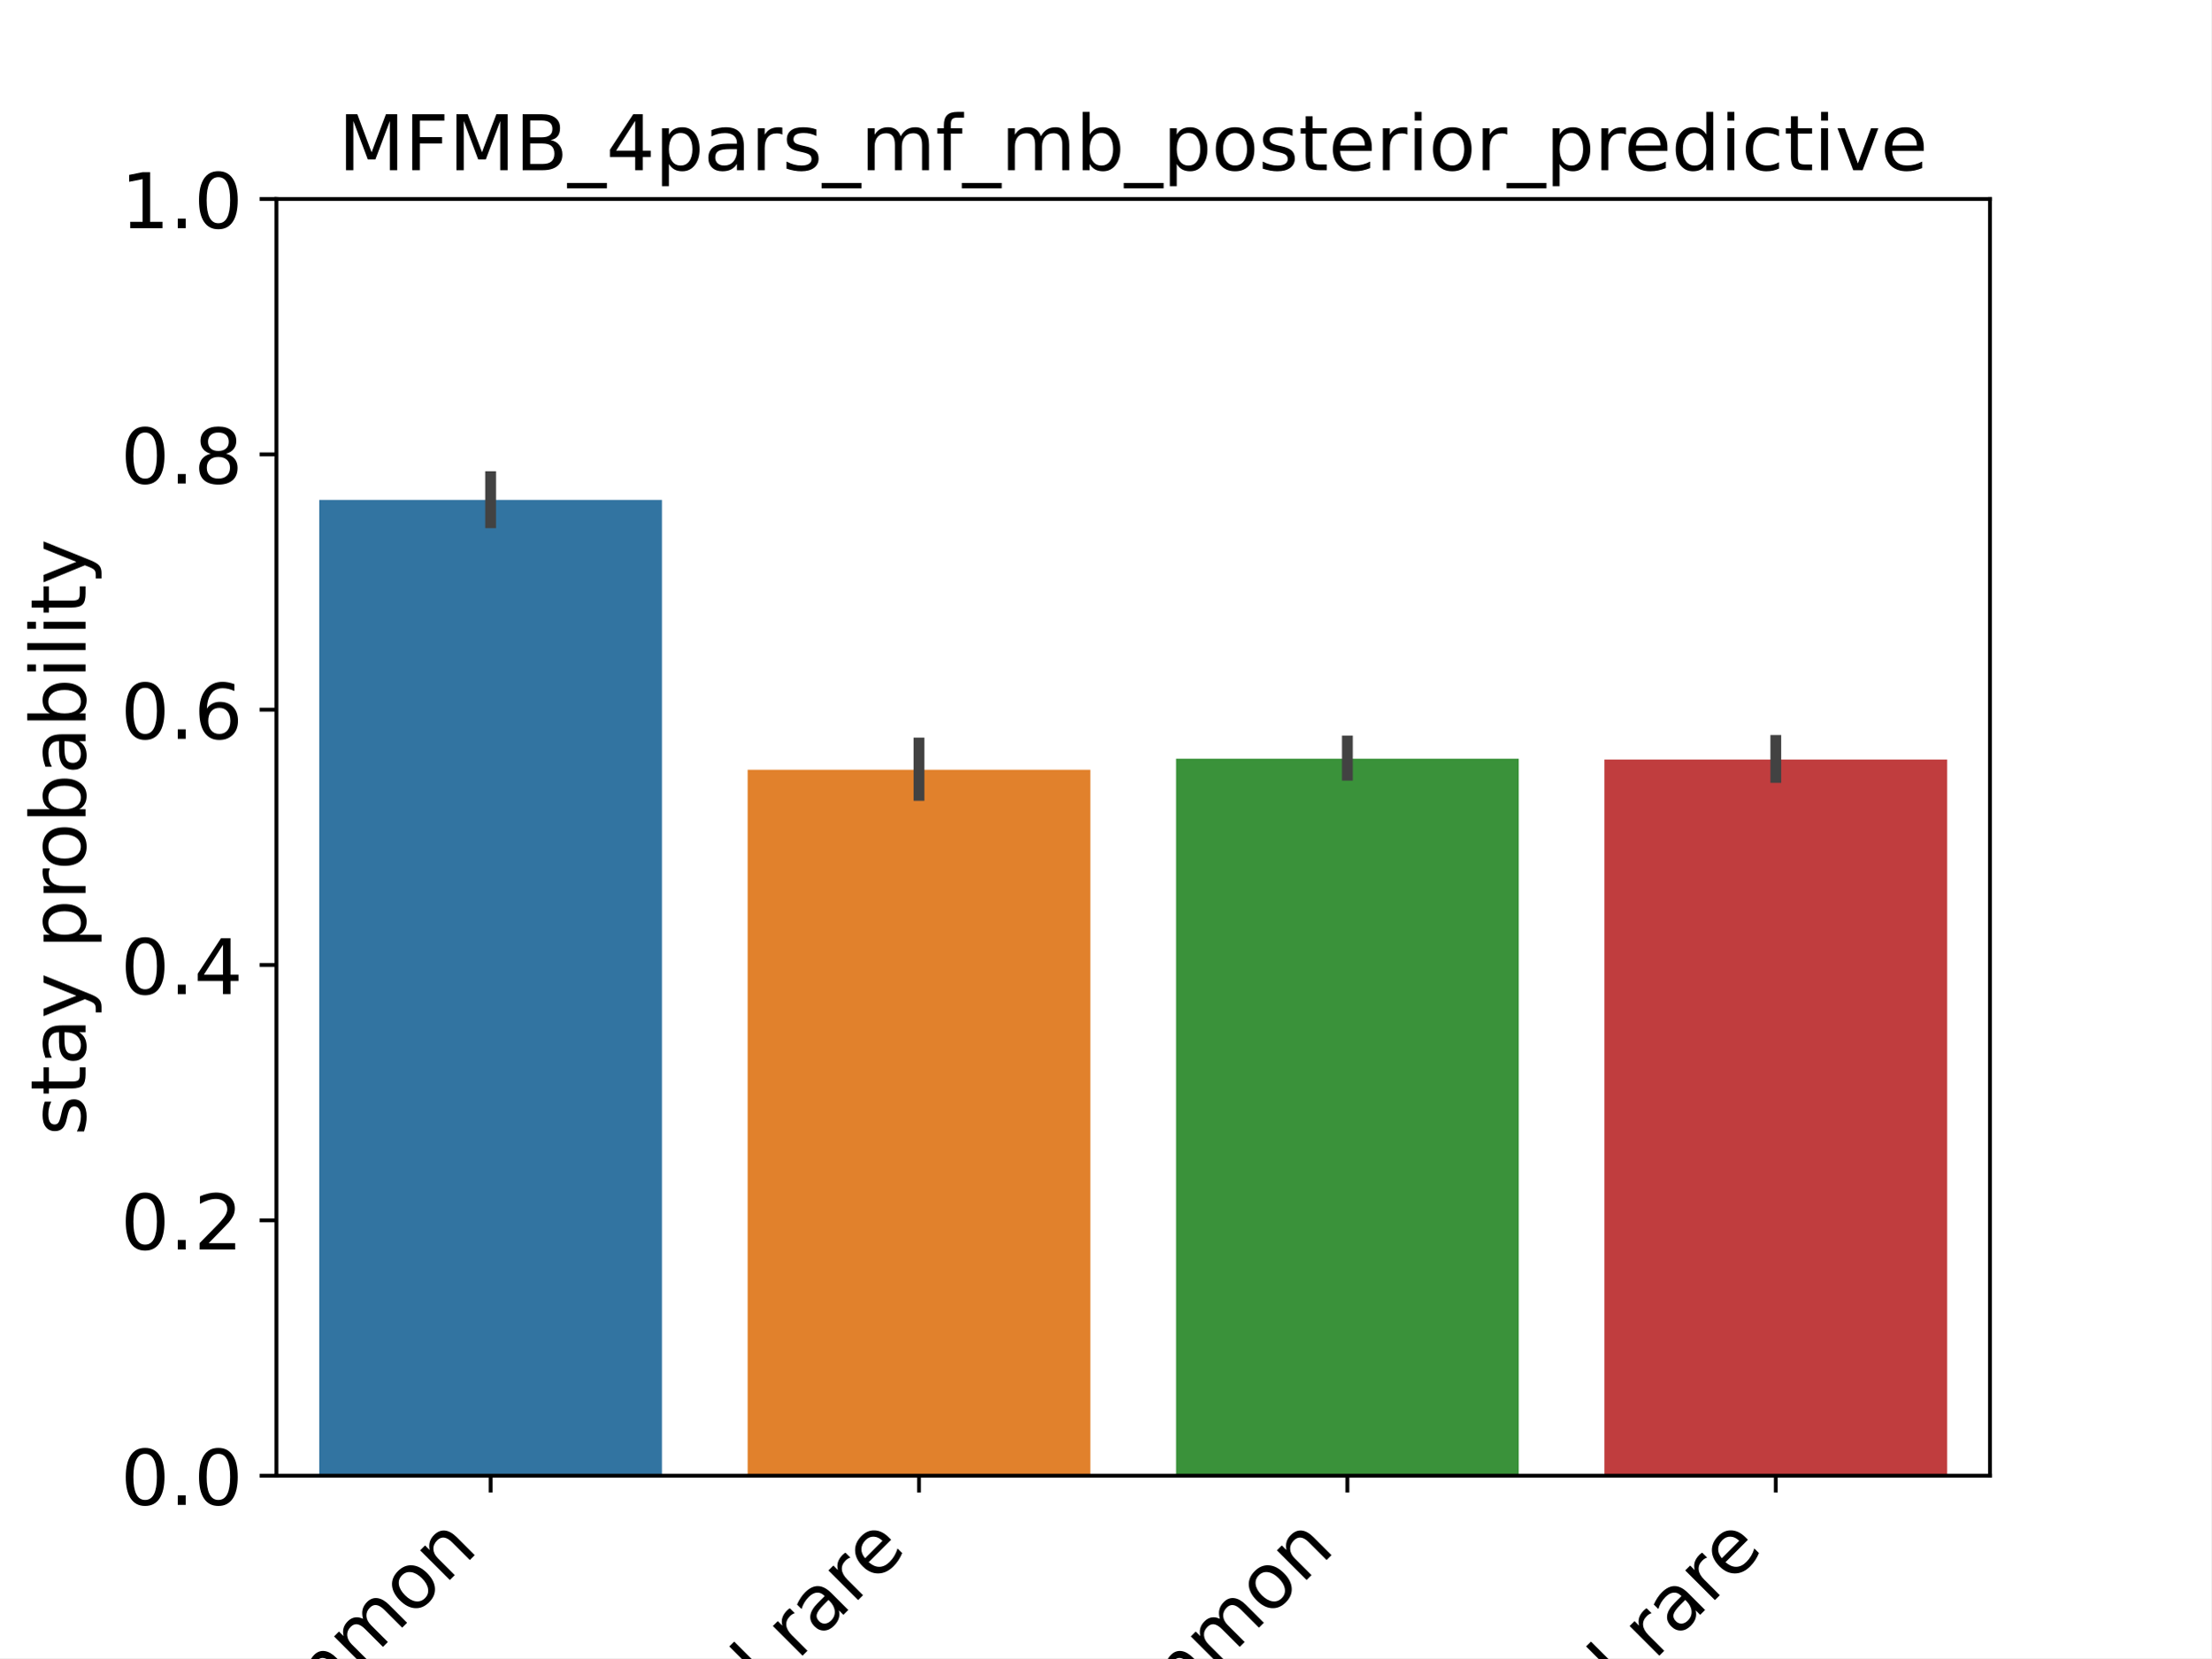
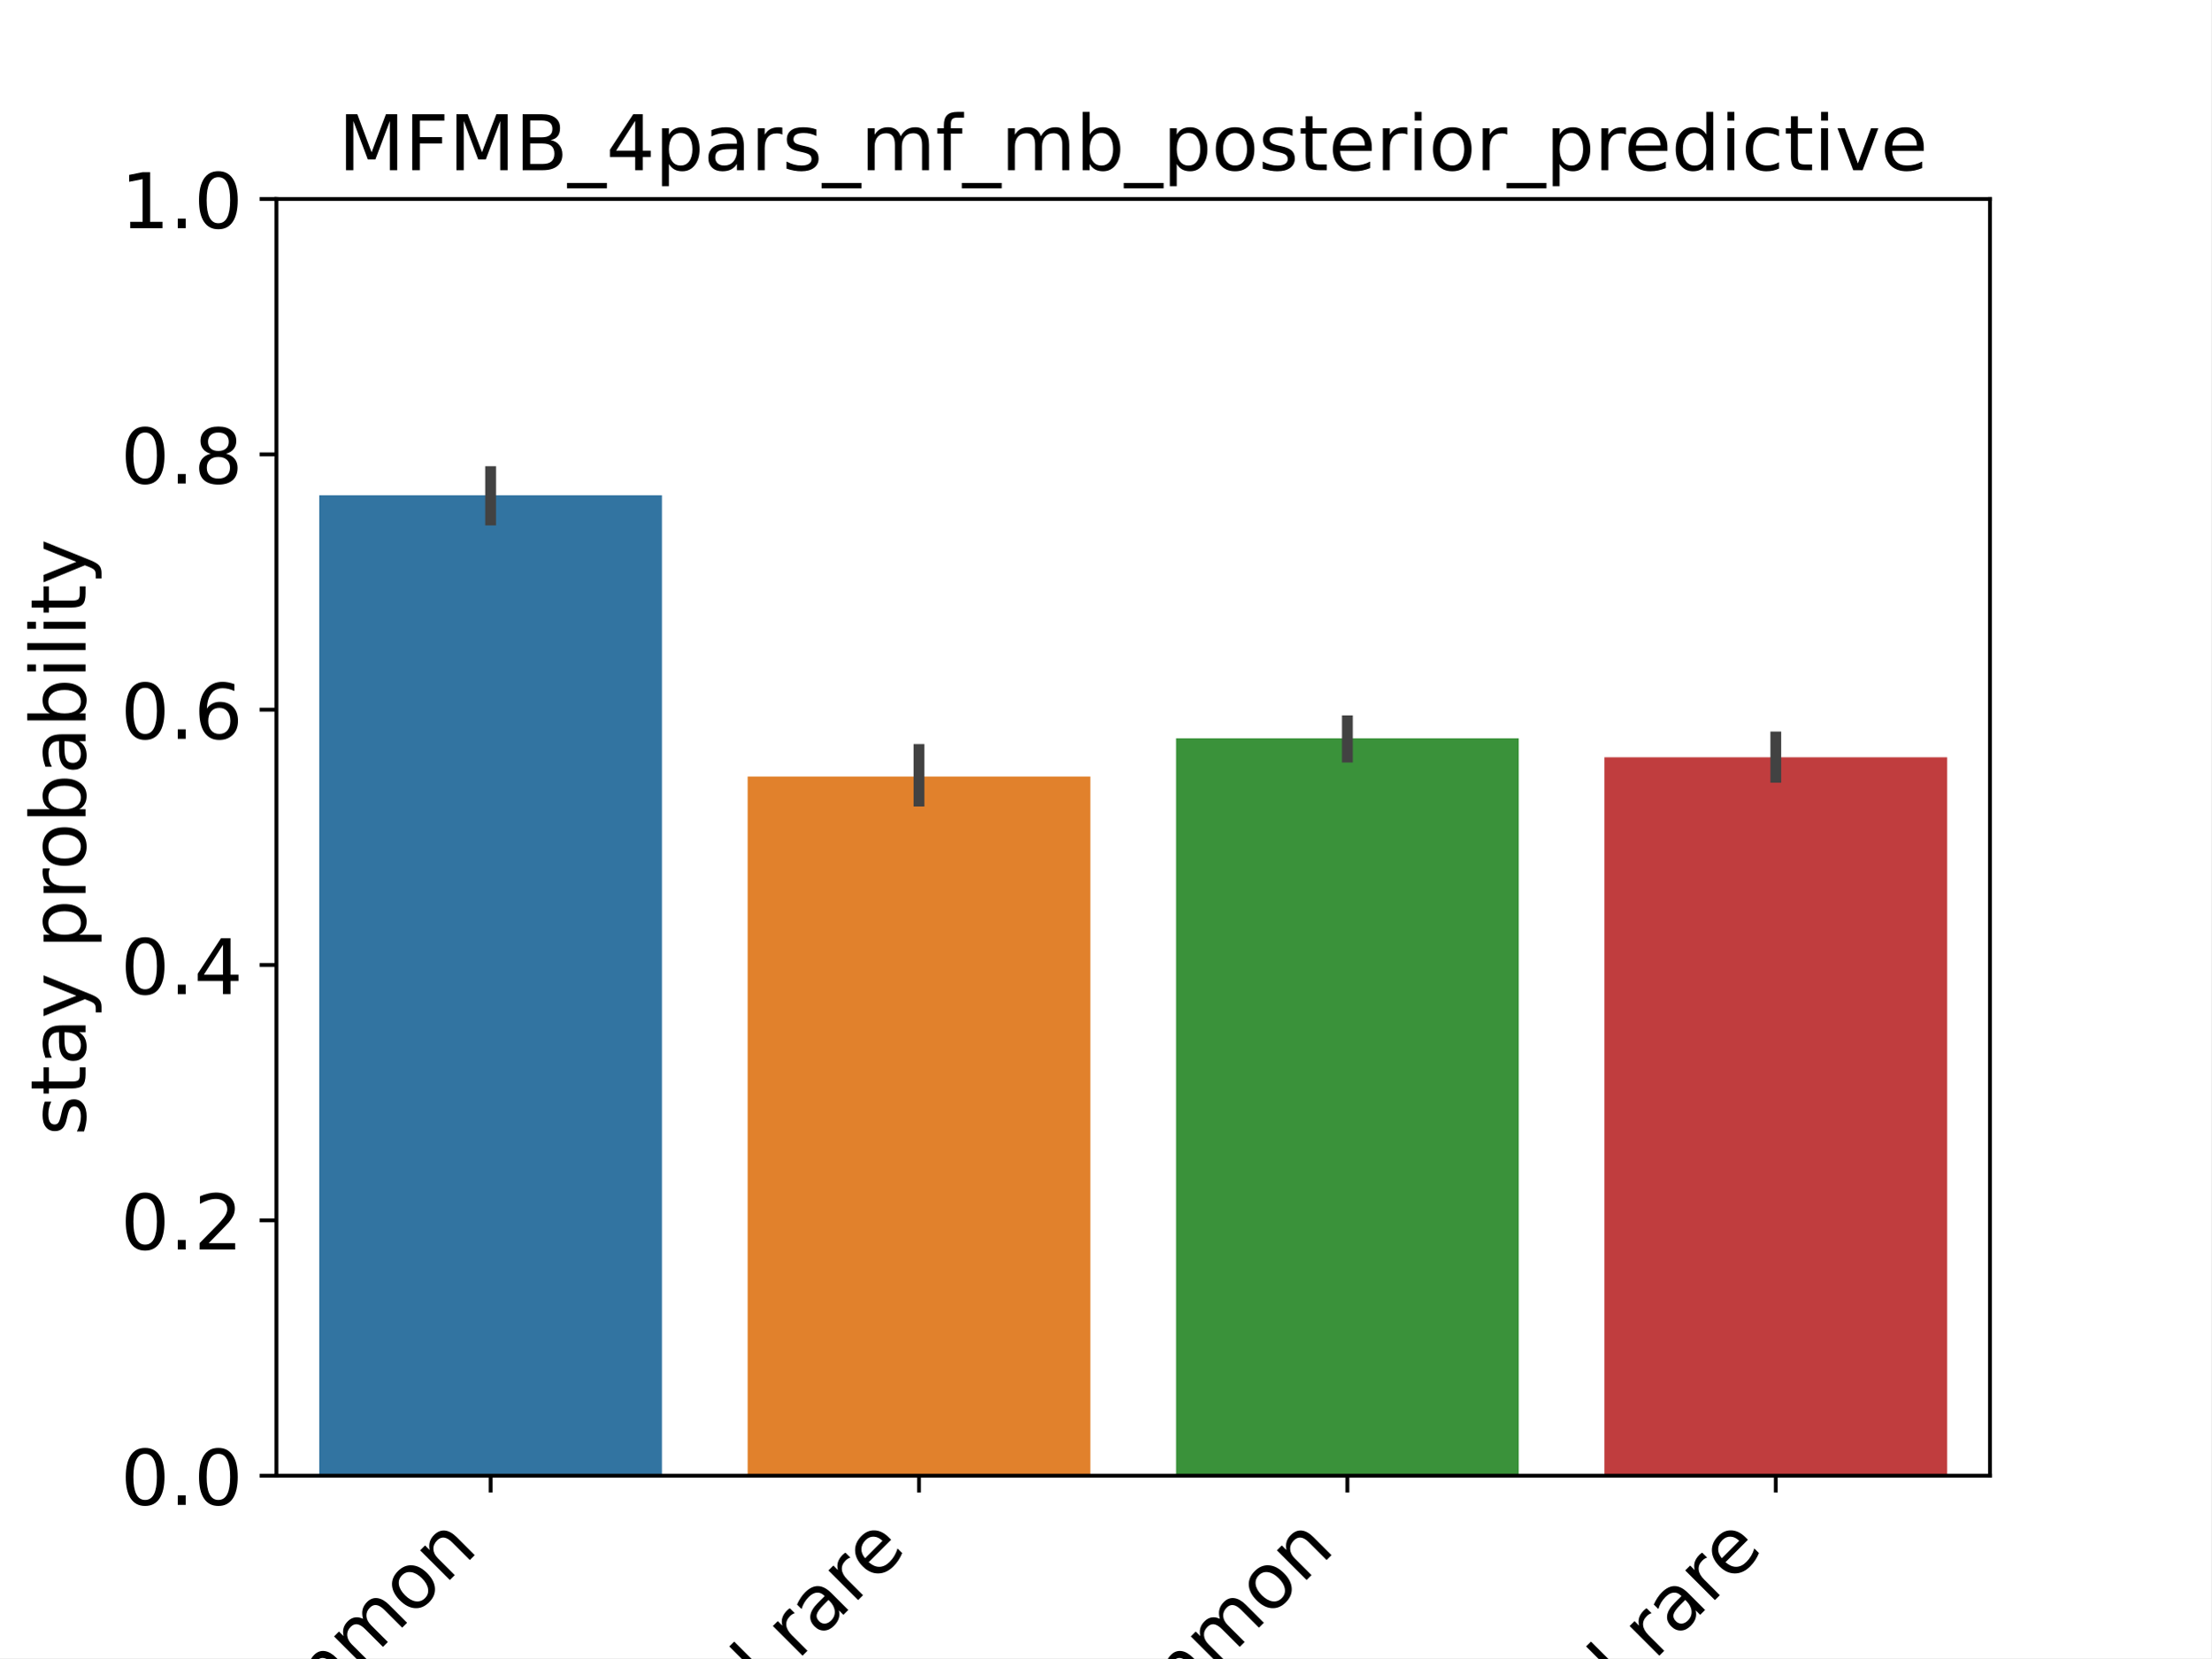
<svg xmlns="http://www.w3.org/2000/svg" xmlns:xlink="http://www.w3.org/1999/xlink" width="460.8pt" height="345.6pt" viewBox="0 0 460.8 345.6" version="1.1">
  <defs>
    <style type="text/css">*{stroke-linejoin: round; stroke-linecap: butt}</style>
  </defs>
  <g id="figure_1">
    <g id="patch_1">
      <path d="M 0 345.6  L 460.8 345.6  L 460.8 0  L 0 0  z " style="fill: #ffffff" />
    </g>
    <g id="axes_1">
      <g id="patch_2">
        <path d="M 57.6 307.584  L 414.72 307.584  L 414.72 41.472  L 57.6 41.472  z " style="fill: #ffffff" />
      </g>
      <g id="patch_3">
-         <path d="M 66.528 307.584  L 137.952 307.584  L 137.952 104.208  L 66.528 104.208  z " clip-path="url(#peef70a4006)" style="fill: #3274a1" />
+         <path d="M 66.528 307.584  L 137.952 307.584  L 137.952 103.235  L 66.528 103.235  z " clip-path="url(#p8c4c7dda89)" style="fill: #3274a1" />
      </g>
      <g id="patch_4">
-         <path d="M 155.808 307.584  L 227.232 307.584  L 227.232 160.446  L 155.808 160.446  z " clip-path="url(#peef70a4006)" style="fill: #e1812c" />
+         <path d="M 155.808 307.584  L 227.232 307.584  L 227.232 161.862  L 155.808 161.862  z " clip-path="url(#p8c4c7dda89)" style="fill: #e1812c" />
      </g>
      <g id="patch_5">
-         <path d="M 245.088 307.584  L 316.512 307.584  L 316.512 158.144  L 245.088 158.144  z " clip-path="url(#peef70a4006)" style="fill: #3a923a" />
+         <path d="M 245.088 307.584  L 316.512 307.584  L 316.512 153.885  L 245.088 153.885  z " clip-path="url(#p8c4c7dda89)" style="fill: #3a923a" />
      </g>
      <g id="patch_6">
-         <path d="M 334.368 307.584  L 405.792 307.584  L 405.792 158.323  L 334.368 158.323  z " clip-path="url(#peef70a4006)" style="fill: #c03d3e" />
+         <path d="M 334.368 307.584  L 405.792 307.584  L 405.792 157.839  L 334.368 157.839  z " clip-path="url(#p8c4c7dda89)" style="fill: #c03d3e" />
      </g>
      <g id="matplotlib.axis_1">
        <g id="xtick_1">
          <g id="line2d_1">
            <defs>
-               <path id="m1cd226faed" d="M 0 0  L 0 3.5  " style="stroke: #000000; stroke-width: 0.8" />
+               <path id="ma3ae06d109" d="M 0 0  L 0 3.5  " style="stroke: #000000; stroke-width: 0.8" />
            </defs>
            <g>
-               <use xlink:href="#m1cd226faed" x="102.24" y="307.584" style="stroke: #000000; stroke-width: 0.8" />
+               <use xlink:href="#ma3ae06d109" x="102.24" y="307.584" style="stroke: #000000; stroke-width: 0.8" />
            </g>
          </g>
          <g id="text_1">
            <g transform="translate(-6.307962 429.3757) rotate(-45) scale(0.16 -0.16)">
              <defs>
                <path id="DejaVuSans-72" d="M 2631 2963  Q 2534 3019 2420 3045  Q 2306 3072 2169 3072  Q 1681 3072 1420 2755  Q 1159 2438 1159 1844  L 1159 0  L 581 0  L 581 3500  L 1159 3500  L 1159 2956  Q 1341 3275 1631 3429  Q 1922 3584 2338 3584  Q 2397 3584 2469 3576  Q 2541 3569 2628 3553  L 2631 2963  z " transform="scale(0.015625)" />
                <path id="DejaVuSans-65" d="M 3597 1894  L 3597 1613  L 953 1613  Q 991 1019 1311 708  Q 1631 397 2203 397  Q 2534 397 2845 478  Q 3156 559 3463 722  L 3463 178  Q 3153 47 2828 -22  Q 2503 -91 2169 -91  Q 1331 -91 842 396  Q 353 884 353 1716  Q 353 2575 817 3079  Q 1281 3584 2069 3584  Q 2775 3584 3186 3129  Q 3597 2675 3597 1894  z M 3022 2063  Q 3016 2534 2758 2815  Q 2500 3097 2075 3097  Q 1594 3097 1305 2825  Q 1016 2553 972 2059  L 3022 2063  z " transform="scale(0.015625)" />
                <path id="DejaVuSans-77" d="M 269 3500  L 844 3500  L 1563 769  L 2278 3500  L 2956 3500  L 3675 769  L 4391 3500  L 4966 3500  L 4050 0  L 3372 0  L 2619 2869  L 1863 0  L 1184 0  L 269 3500  z " transform="scale(0.015625)" />
                <path id="DejaVuSans-61" d="M 2194 1759  Q 1497 1759 1228 1600  Q 959 1441 959 1056  Q 959 750 1161 570  Q 1363 391 1709 391  Q 2188 391 2477 730  Q 2766 1069 2766 1631  L 2766 1759  L 2194 1759  z M 3341 1997  L 3341 0  L 2766 0  L 2766 531  Q 2569 213 2275 61  Q 1981 -91 1556 -91  Q 1019 -91 701 211  Q 384 513 384 1019  Q 384 1609 779 1909  Q 1175 2209 1959 2209  L 2766 2209  L 2766 2266  Q 2766 2663 2505 2880  Q 2244 3097 1772 3097  Q 1472 3097 1187 3025  Q 903 2953 641 2809  L 641 3341  Q 956 3463 1253 3523  Q 1550 3584 1831 3584  Q 2591 3584 2966 3190  Q 3341 2797 3341 1997  z " transform="scale(0.015625)" />
                <path id="DejaVuSans-64" d="M 2906 2969  L 2906 4863  L 3481 4863  L 3481 0  L 2906 0  L 2906 525  Q 2725 213 2448 61  Q 2172 -91 1784 -91  Q 1150 -91 751 415  Q 353 922 353 1747  Q 353 2572 751 3078  Q 1150 3584 1784 3584  Q 2172 3584 2448 3432  Q 2725 3281 2906 2969  z M 947 1747  Q 947 1113 1208 752  Q 1469 391 1925 391  Q 2381 391 2643 752  Q 2906 1113 2906 1747  Q 2906 2381 2643 2742  Q 2381 3103 1925 3103  Q 1469 3103 1208 2742  Q 947 2381 947 1747  z " transform="scale(0.015625)" />
                <path id="DejaVuSans-20" transform="scale(0.015625)" />
                <path id="DejaVuSans-63" d="M 3122 3366  L 3122 2828  Q 2878 2963 2633 3030  Q 2388 3097 2138 3097  Q 1578 3097 1268 2742  Q 959 2388 959 1747  Q 959 1106 1268 751  Q 1578 397 2138 397  Q 2388 397 2633 464  Q 2878 531 3122 666  L 3122 134  Q 2881 22 2623 -34  Q 2366 -91 2075 -91  Q 1284 -91 818 406  Q 353 903 353 1747  Q 353 2603 823 3093  Q 1294 3584 2113 3584  Q 2378 3584 2631 3529  Q 2884 3475 3122 3366  z " transform="scale(0.015625)" />
                <path id="DejaVuSans-6f" d="M 1959 3097  Q 1497 3097 1228 2736  Q 959 2375 959 1747  Q 959 1119 1226 758  Q 1494 397 1959 397  Q 2419 397 2687 759  Q 2956 1122 2956 1747  Q 2956 2369 2687 2733  Q 2419 3097 1959 3097  z M 1959 3584  Q 2709 3584 3137 3096  Q 3566 2609 3566 1747  Q 3566 888 3137 398  Q 2709 -91 1959 -91  Q 1206 -91 779 398  Q 353 888 353 1747  Q 353 2609 779 3096  Q 1206 3584 1959 3584  z " transform="scale(0.015625)" />
                <path id="DejaVuSans-6d" d="M 3328 2828  Q 3544 3216 3844 3400  Q 4144 3584 4550 3584  Q 5097 3584 5394 3201  Q 5691 2819 5691 2113  L 5691 0  L 5113 0  L 5113 2094  Q 5113 2597 4934 2840  Q 4756 3084 4391 3084  Q 3944 3084 3684 2787  Q 3425 2491 3425 1978  L 3425 0  L 2847 0  L 2847 2094  Q 2847 2600 2669 2842  Q 2491 3084 2119 3084  Q 1678 3084 1418 2786  Q 1159 2488 1159 1978  L 1159 0  L 581 0  L 581 3500  L 1159 3500  L 1159 2956  Q 1356 3278 1631 3431  Q 1906 3584 2284 3584  Q 2666 3584 2933 3390  Q 3200 3197 3328 2828  z " transform="scale(0.015625)" />
                <path id="DejaVuSans-6e" d="M 3513 2113  L 3513 0  L 2938 0  L 2938 2094  Q 2938 2591 2744 2837  Q 2550 3084 2163 3084  Q 1697 3084 1428 2787  Q 1159 2491 1159 1978  L 1159 0  L 581 0  L 581 3500  L 1159 3500  L 1159 2956  Q 1366 3272 1645 3428  Q 1925 3584 2291 3584  Q 2894 3584 3203 3211  Q 3513 2838 3513 2113  z " transform="scale(0.015625)" />
              </defs>
              <use xlink:href="#DejaVuSans-72" />
              <use xlink:href="#DejaVuSans-65" transform="translate(38.86328 0)" />
              <use xlink:href="#DejaVuSans-77" transform="translate(100.3867 0)" />
              <use xlink:href="#DejaVuSans-61" transform="translate(182.1738 0)" />
              <use xlink:href="#DejaVuSans-72" transform="translate(243.4531 0)" />
              <use xlink:href="#DejaVuSans-64" transform="translate(282.8164 0)" />
              <use xlink:href="#DejaVuSans-65" transform="translate(346.293 0)" />
              <use xlink:href="#DejaVuSans-64" transform="translate(407.8164 0)" />
              <use xlink:href="#DejaVuSans-20" transform="translate(471.293 0)" />
              <use xlink:href="#DejaVuSans-63" transform="translate(503.0801 0)" />
              <use xlink:href="#DejaVuSans-6f" transform="translate(558.0605 0)" />
              <use xlink:href="#DejaVuSans-6d" transform="translate(619.2422 0)" />
              <use xlink:href="#DejaVuSans-6d" transform="translate(716.6543 0)" />
              <use xlink:href="#DejaVuSans-6f" transform="translate(814.0664 0)" />
              <use xlink:href="#DejaVuSans-6e" transform="translate(875.248 0)" />
            </g>
          </g>
        </g>
        <g id="xtick_2">
          <g id="line2d_2">
            <g>
-               <use xlink:href="#m1cd226faed" x="191.52" y="307.584" style="stroke: #000000; stroke-width: 0.8" />
+               <use xlink:href="#ma3ae06d109" x="191.52" y="307.584" style="stroke: #000000; stroke-width: 0.8" />
            </g>
          </g>
          <g id="text_2">
            <g transform="translate(109.3065 403.0413) rotate(-45) scale(0.16 -0.16)">
              <use xlink:href="#DejaVuSans-72" />
              <use xlink:href="#DejaVuSans-65" transform="translate(38.86328 0)" />
              <use xlink:href="#DejaVuSans-77" transform="translate(100.3867 0)" />
              <use xlink:href="#DejaVuSans-61" transform="translate(182.1738 0)" />
              <use xlink:href="#DejaVuSans-72" transform="translate(243.4531 0)" />
              <use xlink:href="#DejaVuSans-64" transform="translate(282.8164 0)" />
              <use xlink:href="#DejaVuSans-65" transform="translate(346.293 0)" />
              <use xlink:href="#DejaVuSans-64" transform="translate(407.8164 0)" />
              <use xlink:href="#DejaVuSans-20" transform="translate(471.293 0)" />
              <use xlink:href="#DejaVuSans-72" transform="translate(503.0801 0)" />
              <use xlink:href="#DejaVuSans-61" transform="translate(544.1934 0)" />
              <use xlink:href="#DejaVuSans-72" transform="translate(605.4727 0)" />
              <use xlink:href="#DejaVuSans-65" transform="translate(644.3359 0)" />
            </g>
          </g>
        </g>
        <g id="xtick_3">
          <g id="line2d_3">
            <g>
-               <use xlink:href="#m1cd226faed" x="280.8" y="307.584" style="stroke: #000000; stroke-width: 0.8" />
+               <use xlink:href="#ma3ae06d109" x="280.8" y="307.584" style="stroke: #000000; stroke-width: 0.8" />
            </g>
          </g>
          <g id="text_3">
            <g transform="translate(157.9119 443.7158) rotate(-45) scale(0.16 -0.16)">
              <defs>
                <path id="DejaVuSans-75" d="M 544 1381  L 544 3500  L 1119 3500  L 1119 1403  Q 1119 906 1312 657  Q 1506 409 1894 409  Q 2359 409 2629 706  Q 2900 1003 2900 1516  L 2900 3500  L 3475 3500  L 3475 0  L 2900 0  L 2900 538  Q 2691 219 2414 64  Q 2138 -91 1772 -91  Q 1169 -91 856 284  Q 544 659 544 1381  z M 1991 3584  L 1991 3584  z " transform="scale(0.015625)" />
              </defs>
              <use xlink:href="#DejaVuSans-75" />
              <use xlink:href="#DejaVuSans-6e" transform="translate(63.37891 0)" />
              <use xlink:href="#DejaVuSans-72" transform="translate(126.7578 0)" />
              <use xlink:href="#DejaVuSans-65" transform="translate(165.6211 0)" />
              <use xlink:href="#DejaVuSans-77" transform="translate(227.1445 0)" />
              <use xlink:href="#DejaVuSans-61" transform="translate(308.9316 0)" />
              <use xlink:href="#DejaVuSans-72" transform="translate(370.2109 0)" />
              <use xlink:href="#DejaVuSans-64" transform="translate(409.5742 0)" />
              <use xlink:href="#DejaVuSans-65" transform="translate(473.0508 0)" />
              <use xlink:href="#DejaVuSans-64" transform="translate(534.5742 0)" />
              <use xlink:href="#DejaVuSans-20" transform="translate(598.0508 0)" />
              <use xlink:href="#DejaVuSans-63" transform="translate(629.8379 0)" />
              <use xlink:href="#DejaVuSans-6f" transform="translate(684.8184 0)" />
              <use xlink:href="#DejaVuSans-6d" transform="translate(746 0)" />
              <use xlink:href="#DejaVuSans-6d" transform="translate(843.4121 0)" />
              <use xlink:href="#DejaVuSans-6f" transform="translate(940.8242 0)" />
              <use xlink:href="#DejaVuSans-6e" transform="translate(1002.006 0)" />
            </g>
          </g>
        </g>
        <g id="xtick_4">
          <g id="line2d_4">
            <g>
-               <use xlink:href="#m1cd226faed" x="370.08" y="307.584" style="stroke: #000000; stroke-width: 0.8" />
+               <use xlink:href="#ma3ae06d109" x="370.08" y="307.584" style="stroke: #000000; stroke-width: 0.8" />
            </g>
          </g>
          <g id="text_4">
            <g transform="translate(273.5263 417.3814) rotate(-45) scale(0.16 -0.16)">
              <use xlink:href="#DejaVuSans-75" />
              <use xlink:href="#DejaVuSans-6e" transform="translate(63.37891 0)" />
              <use xlink:href="#DejaVuSans-72" transform="translate(126.7578 0)" />
              <use xlink:href="#DejaVuSans-65" transform="translate(165.6211 0)" />
              <use xlink:href="#DejaVuSans-77" transform="translate(227.1445 0)" />
              <use xlink:href="#DejaVuSans-61" transform="translate(308.9316 0)" />
              <use xlink:href="#DejaVuSans-72" transform="translate(370.2109 0)" />
              <use xlink:href="#DejaVuSans-64" transform="translate(409.5742 0)" />
              <use xlink:href="#DejaVuSans-65" transform="translate(473.0508 0)" />
              <use xlink:href="#DejaVuSans-64" transform="translate(534.5742 0)" />
              <use xlink:href="#DejaVuSans-20" transform="translate(598.0508 0)" />
              <use xlink:href="#DejaVuSans-72" transform="translate(629.8379 0)" />
              <use xlink:href="#DejaVuSans-61" transform="translate(670.9512 0)" />
              <use xlink:href="#DejaVuSans-72" transform="translate(732.2305 0)" />
              <use xlink:href="#DejaVuSans-65" transform="translate(771.0938 0)" />
            </g>
          </g>
        </g>
      </g>
      <g id="matplotlib.axis_2">
        <g id="ytick_1">
          <g id="line2d_5">
            <defs>
-               <path id="m9cb7ce95b3" d="M 0 0  L -3.5 0  " style="stroke: #000000; stroke-width: 0.8" />
+               <path id="m8aeb575bcb" d="M 0 0  L -3.5 0  " style="stroke: #000000; stroke-width: 0.8" />
            </defs>
            <g>
-               <use xlink:href="#m9cb7ce95b3" x="57.6" y="307.584" style="stroke: #000000; stroke-width: 0.8" />
+               <use xlink:href="#m8aeb575bcb" x="57.6" y="307.584" style="stroke: #000000; stroke-width: 0.8" />
            </g>
          </g>
          <g id="text_5">
            <g transform="translate(25.155 313.6628) scale(0.16 -0.16)">
              <defs>
                <path id="DejaVuSans-30" d="M 2034 4250  Q 1547 4250 1301 3770  Q 1056 3291 1056 2328  Q 1056 1369 1301 889  Q 1547 409 2034 409  Q 2525 409 2770 889  Q 3016 1369 3016 2328  Q 3016 3291 2770 3770  Q 2525 4250 2034 4250  z M 2034 4750  Q 2819 4750 3233 4129  Q 3647 3509 3647 2328  Q 3647 1150 3233 529  Q 2819 -91 2034 -91  Q 1250 -91 836 529  Q 422 1150 422 2328  Q 422 3509 836 4129  Q 1250 4750 2034 4750  z " transform="scale(0.015625)" />
                <path id="DejaVuSans-2e" d="M 684 794  L 1344 794  L 1344 0  L 684 0  L 684 794  z " transform="scale(0.015625)" />
              </defs>
              <use xlink:href="#DejaVuSans-30" />
              <use xlink:href="#DejaVuSans-2e" transform="translate(63.62305 0)" />
              <use xlink:href="#DejaVuSans-30" transform="translate(95.41016 0)" />
            </g>
          </g>
        </g>
        <g id="ytick_2">
          <g id="line2d_6">
            <g>
-               <use xlink:href="#m9cb7ce95b3" x="57.6" y="254.362" style="stroke: #000000; stroke-width: 0.8" />
+               <use xlink:href="#m8aeb575bcb" x="57.6" y="254.362" style="stroke: #000000; stroke-width: 0.8" />
            </g>
          </g>
          <g id="text_6">
            <g transform="translate(25.155 260.4403) scale(0.16 -0.16)">
              <defs>
                <path id="DejaVuSans-32" d="M 1228 531  L 3431 531  L 3431 0  L 469 0  L 469 531  Q 828 903 1448 1529  Q 2069 2156 2228 2338  Q 2531 2678 2651 2914  Q 2772 3150 2772 3378  Q 2772 3750 2511 3984  Q 2250 4219 1831 4219  Q 1534 4219 1204 4116  Q 875 4013 500 3803  L 500 4441  Q 881 4594 1212 4672  Q 1544 4750 1819 4750  Q 2544 4750 2975 4387  Q 3406 4025 3406 3419  Q 3406 3131 3298 2873  Q 3191 2616 2906 2266  Q 2828 2175 2409 1742  Q 1991 1309 1228 531  z " transform="scale(0.015625)" />
              </defs>
              <use xlink:href="#DejaVuSans-30" />
              <use xlink:href="#DejaVuSans-2e" transform="translate(63.62305 0)" />
              <use xlink:href="#DejaVuSans-32" transform="translate(95.41016 0)" />
            </g>
          </g>
        </g>
        <g id="ytick_3">
          <g id="line2d_7">
            <g>
-               <use xlink:href="#m9cb7ce95b3" x="57.6" y="201.139" style="stroke: #000000; stroke-width: 0.8" />
+               <use xlink:href="#m8aeb575bcb" x="57.6" y="201.139" style="stroke: #000000; stroke-width: 0.8" />
            </g>
          </g>
          <g id="text_7">
            <g transform="translate(25.155 207.2179) scale(0.16 -0.16)">
              <defs>
                <path id="DejaVuSans-34" d="M 2419 4116  L 825 1625  L 2419 1625  L 2419 4116  z M 2253 4666  L 3047 4666  L 3047 1625  L 3713 1625  L 3713 1100  L 3047 1100  L 3047 0  L 2419 0  L 2419 1100  L 313 1100  L 313 1709  L 2253 4666  z " transform="scale(0.015625)" />
              </defs>
              <use xlink:href="#DejaVuSans-30" />
              <use xlink:href="#DejaVuSans-2e" transform="translate(63.62305 0)" />
              <use xlink:href="#DejaVuSans-34" transform="translate(95.41016 0)" />
            </g>
          </g>
        </g>
        <g id="ytick_4">
          <g id="line2d_8">
            <g>
-               <use xlink:href="#m9cb7ce95b3" x="57.6" y="147.917" style="stroke: #000000; stroke-width: 0.8" />
+               <use xlink:href="#m8aeb575bcb" x="57.6" y="147.917" style="stroke: #000000; stroke-width: 0.8" />
            </g>
          </g>
          <g id="text_8">
            <g transform="translate(25.155 153.9955) scale(0.16 -0.16)">
              <defs>
                <path id="DejaVuSans-36" d="M 2113 2584  Q 1688 2584 1439 2293  Q 1191 2003 1191 1497  Q 1191 994 1439 701  Q 1688 409 2113 409  Q 2538 409 2786 701  Q 3034 994 3034 1497  Q 3034 2003 2786 2293  Q 2538 2584 2113 2584  z M 3366 4563  L 3366 3988  Q 3128 4100 2886 4159  Q 2644 4219 2406 4219  Q 1781 4219 1451 3797  Q 1122 3375 1075 2522  Q 1259 2794 1537 2939  Q 1816 3084 2150 3084  Q 2853 3084 3261 2657  Q 3669 2231 3669 1497  Q 3669 778 3244 343  Q 2819 -91 2113 -91  Q 1303 -91 875 529  Q 447 1150 447 2328  Q 447 3434 972 4092  Q 1497 4750 2381 4750  Q 2619 4750 2861 4703  Q 3103 4656 3366 4563  z " transform="scale(0.015625)" />
              </defs>
              <use xlink:href="#DejaVuSans-30" />
              <use xlink:href="#DejaVuSans-2e" transform="translate(63.62305 0)" />
              <use xlink:href="#DejaVuSans-36" transform="translate(95.41016 0)" />
            </g>
          </g>
        </g>
        <g id="ytick_5">
          <g id="line2d_9">
            <g>
-               <use xlink:href="#m9cb7ce95b3" x="57.6" y="94.694" style="stroke: #000000; stroke-width: 0.8" />
+               <use xlink:href="#m8aeb575bcb" x="57.6" y="94.694" style="stroke: #000000; stroke-width: 0.8" />
            </g>
          </g>
          <g id="text_9">
            <g transform="translate(25.155 100.7731) scale(0.16 -0.16)">
              <defs>
                <path id="DejaVuSans-38" d="M 2034 2216  Q 1584 2216 1326 1975  Q 1069 1734 1069 1313  Q 1069 891 1326 650  Q 1584 409 2034 409  Q 2484 409 2743 651  Q 3003 894 3003 1313  Q 3003 1734 2745 1975  Q 2488 2216 2034 2216  z M 1403 2484  Q 997 2584 770 2862  Q 544 3141 544 3541  Q 544 4100 942 4425  Q 1341 4750 2034 4750  Q 2731 4750 3128 4425  Q 3525 4100 3525 3541  Q 3525 3141 3298 2862  Q 3072 2584 2669 2484  Q 3125 2378 3379 2068  Q 3634 1759 3634 1313  Q 3634 634 3220 271  Q 2806 -91 2034 -91  Q 1263 -91 848 271  Q 434 634 434 1313  Q 434 1759 690 2068  Q 947 2378 1403 2484  z M 1172 3481  Q 1172 3119 1398 2916  Q 1625 2713 2034 2713  Q 2441 2713 2670 2916  Q 2900 3119 2900 3481  Q 2900 3844 2670 4047  Q 2441 4250 2034 4250  Q 1625 4250 1398 4047  Q 1172 3844 1172 3481  z " transform="scale(0.015625)" />
              </defs>
              <use xlink:href="#DejaVuSans-30" />
              <use xlink:href="#DejaVuSans-2e" transform="translate(63.62305 0)" />
              <use xlink:href="#DejaVuSans-38" transform="translate(95.41016 0)" />
            </g>
          </g>
        </g>
        <g id="ytick_6">
          <g id="line2d_10">
            <g>
-               <use xlink:href="#m9cb7ce95b3" x="57.6" y="41.472" style="stroke: #000000; stroke-width: 0.8" />
+               <use xlink:href="#m8aeb575bcb" x="57.6" y="41.472" style="stroke: #000000; stroke-width: 0.8" />
            </g>
          </g>
          <g id="text_10">
            <g transform="translate(25.155 47.55075) scale(0.16 -0.16)">
              <defs>
                <path id="DejaVuSans-31" d="M 794 531  L 1825 531  L 1825 4091  L 703 3866  L 703 4441  L 1819 4666  L 2450 4666  L 2450 531  L 3481 531  L 3481 0  L 794 0  L 794 531  z " transform="scale(0.015625)" />
              </defs>
              <use xlink:href="#DejaVuSans-31" />
              <use xlink:href="#DejaVuSans-2e" transform="translate(63.62305 0)" />
              <use xlink:href="#DejaVuSans-30" transform="translate(95.41016 0)" />
            </g>
          </g>
        </g>
        <g id="text_11">
          <g transform="translate(17.8275 236.693) rotate(-90) scale(0.16 -0.16)">
            <defs>
              <path id="DejaVuSans-73" d="M 2834 3397  L 2834 2853  Q 2591 2978 2328 3040  Q 2066 3103 1784 3103  Q 1356 3103 1142 2972  Q 928 2841 928 2578  Q 928 2378 1081 2264  Q 1234 2150 1697 2047  L 1894 2003  Q 2506 1872 2764 1633  Q 3022 1394 3022 966  Q 3022 478 2636 193  Q 2250 -91 1575 -91  Q 1294 -91 989 -36  Q 684 19 347 128  L 347 722  Q 666 556 975 473  Q 1284 391 1588 391  Q 1994 391 2212 530  Q 2431 669 2431 922  Q 2431 1156 2273 1281  Q 2116 1406 1581 1522  L 1381 1569  Q 847 1681 609 1914  Q 372 2147 372 2553  Q 372 3047 722 3315  Q 1072 3584 1716 3584  Q 2034 3584 2315 3537  Q 2597 3491 2834 3397  z " transform="scale(0.015625)" />
              <path id="DejaVuSans-74" d="M 1172 4494  L 1172 3500  L 2356 3500  L 2356 3053  L 1172 3053  L 1172 1153  Q 1172 725 1289 603  Q 1406 481 1766 481  L 2356 481  L 2356 0  L 1766 0  Q 1100 0 847 248  Q 594 497 594 1153  L 594 3053  L 172 3053  L 172 3500  L 594 3500  L 594 4494  L 1172 4494  z " transform="scale(0.015625)" />
              <path id="DejaVuSans-79" d="M 2059 -325  Q 1816 -950 1584 -1140  Q 1353 -1331 966 -1331  L 506 -1331  L 506 -850  L 844 -850  Q 1081 -850 1212 -737  Q 1344 -625 1503 -206  L 1606 56  L 191 3500  L 800 3500  L 1894 763  L 2988 3500  L 3597 3500  L 2059 -325  z " transform="scale(0.015625)" />
              <path id="DejaVuSans-70" d="M 1159 525  L 1159 -1331  L 581 -1331  L 581 3500  L 1159 3500  L 1159 2969  Q 1341 3281 1617 3432  Q 1894 3584 2278 3584  Q 2916 3584 3314 3078  Q 3713 2572 3713 1747  Q 3713 922 3314 415  Q 2916 -91 2278 -91  Q 1894 -91 1617 61  Q 1341 213 1159 525  z M 3116 1747  Q 3116 2381 2855 2742  Q 2594 3103 2138 3103  Q 1681 3103 1420 2742  Q 1159 2381 1159 1747  Q 1159 1113 1420 752  Q 1681 391 2138 391  Q 2594 391 2855 752  Q 3116 1113 3116 1747  z " transform="scale(0.015625)" />
              <path id="DejaVuSans-62" d="M 3116 1747  Q 3116 2381 2855 2742  Q 2594 3103 2138 3103  Q 1681 3103 1420 2742  Q 1159 2381 1159 1747  Q 1159 1113 1420 752  Q 1681 391 2138 391  Q 2594 391 2855 752  Q 3116 1113 3116 1747  z M 1159 2969  Q 1341 3281 1617 3432  Q 1894 3584 2278 3584  Q 2916 3584 3314 3078  Q 3713 2572 3713 1747  Q 3713 922 3314 415  Q 2916 -91 2278 -91  Q 1894 -91 1617 61  Q 1341 213 1159 525  L 1159 0  L 581 0  L 581 4863  L 1159 4863  L 1159 2969  z " transform="scale(0.015625)" />
              <path id="DejaVuSans-69" d="M 603 3500  L 1178 3500  L 1178 0  L 603 0  L 603 3500  z M 603 4863  L 1178 4863  L 1178 4134  L 603 4134  L 603 4863  z " transform="scale(0.015625)" />
              <path id="DejaVuSans-6c" d="M 603 4863  L 1178 4863  L 1178 0  L 603 0  L 603 4863  z " transform="scale(0.015625)" />
            </defs>
            <use xlink:href="#DejaVuSans-73" />
            <use xlink:href="#DejaVuSans-74" transform="translate(52.09961 0)" />
            <use xlink:href="#DejaVuSans-61" transform="translate(91.30859 0)" />
            <use xlink:href="#DejaVuSans-79" transform="translate(152.5879 0)" />
            <use xlink:href="#DejaVuSans-20" transform="translate(211.7676 0)" />
            <use xlink:href="#DejaVuSans-70" transform="translate(243.5547 0)" />
            <use xlink:href="#DejaVuSans-72" transform="translate(307.0312 0)" />
            <use xlink:href="#DejaVuSans-6f" transform="translate(345.8945 0)" />
            <use xlink:href="#DejaVuSans-62" transform="translate(407.0762 0)" />
            <use xlink:href="#DejaVuSans-61" transform="translate(470.5527 0)" />
            <use xlink:href="#DejaVuSans-62" transform="translate(531.832 0)" />
            <use xlink:href="#DejaVuSans-69" transform="translate(595.3086 0)" />
            <use xlink:href="#DejaVuSans-6c" transform="translate(623.0918 0)" />
            <use xlink:href="#DejaVuSans-69" transform="translate(650.875 0)" />
            <use xlink:href="#DejaVuSans-74" transform="translate(678.6582 0)" />
            <use xlink:href="#DejaVuSans-79" transform="translate(717.8672 0)" />
          </g>
        </g>
      </g>
      <g id="line2d_11">
-         <path d="M 102.24 108.965  L 102.24 99.347  " clip-path="url(#peef70a4006)" style="fill: none; stroke: #424242; stroke-width: 2.25; stroke-linecap: square" />
+         <path d="M 102.24 108.385  L 102.24 98.304  " clip-path="url(#p8c4c7dda89)" style="fill: none; stroke: #424242; stroke-width: 2.25; stroke-linecap: square" />
      </g>
      <g id="line2d_12">
-         <path d="M 191.52 165.78  L 191.52 154.872  " clip-path="url(#peef70a4006)" style="fill: none; stroke: #424242; stroke-width: 2.25; stroke-linecap: square" />
+         <path d="M 191.52 166.98  L 191.52 156.215  " clip-path="url(#p8c4c7dda89)" style="fill: none; stroke: #424242; stroke-width: 2.25; stroke-linecap: square" />
      </g>
      <g id="line2d_13">
-         <path d="M 280.8 161.586  L 280.8 154.445  " clip-path="url(#peef70a4006)" style="fill: none; stroke: #424242; stroke-width: 2.25; stroke-linecap: square" />
+         <path d="M 280.8 157.802  L 280.8 150.246  " clip-path="url(#p8c4c7dda89)" style="fill: none; stroke: #424242; stroke-width: 2.25; stroke-linecap: square" />
      </g>
      <g id="line2d_14">
-         <path d="M 370.08 162.05  L 370.08 154.332  " clip-path="url(#peef70a4006)" style="fill: none; stroke: #424242; stroke-width: 2.25; stroke-linecap: square" />
+         <path d="M 370.08 162.005  L 370.08 153.601  " clip-path="url(#p8c4c7dda89)" style="fill: none; stroke: #424242; stroke-width: 2.25; stroke-linecap: square" />
      </g>
      <g id="patch_7">
        <path d="M 57.6 307.584  L 57.6 41.472  " style="fill: none; stroke: #000000; stroke-width: 0.8; stroke-linejoin: miter; stroke-linecap: square" />
      </g>
      <g id="patch_8">
        <path d="M 414.72 307.584  L 414.72 41.472  " style="fill: none; stroke: #000000; stroke-width: 0.8; stroke-linejoin: miter; stroke-linecap: square" />
      </g>
      <g id="patch_9">
        <path d="M 57.6 307.584  L 414.72 307.584  " style="fill: none; stroke: #000000; stroke-width: 0.8; stroke-linejoin: miter; stroke-linecap: square" />
      </g>
      <g id="patch_10">
        <path d="M 57.6 41.472  L 414.72 41.472  " style="fill: none; stroke: #000000; stroke-width: 0.8; stroke-linejoin: miter; stroke-linecap: square" />
      </g>
      <g id="text_12">
        <g transform="translate(70.53625 35.472) scale(0.16 -0.16)">
          <defs>
            <path id="DejaVuSans-4d" d="M 628 4666  L 1569 4666  L 2759 1491  L 3956 4666  L 4897 4666  L 4897 0  L 4281 0  L 4281 4097  L 3078 897  L 2444 897  L 1241 4097  L 1241 0  L 628 0  L 628 4666  z " transform="scale(0.015625)" />
            <path id="DejaVuSans-46" d="M 628 4666  L 3309 4666  L 3309 4134  L 1259 4134  L 1259 2759  L 3109 2759  L 3109 2228  L 1259 2228  L 1259 0  L 628 0  L 628 4666  z " transform="scale(0.015625)" />
            <path id="DejaVuSans-42" d="M 1259 2228  L 1259 519  L 2272 519  Q 2781 519 3026 730  Q 3272 941 3272 1375  Q 3272 1813 3026 2020  Q 2781 2228 2272 2228  L 1259 2228  z M 1259 4147  L 1259 2741  L 2194 2741  Q 2656 2741 2882 2914  Q 3109 3088 3109 3444  Q 3109 3797 2882 3972  Q 2656 4147 2194 4147  L 1259 4147  z M 628 4666  L 2241 4666  Q 2963 4666 3353 4366  Q 3744 4066 3744 3513  Q 3744 3084 3544 2831  Q 3344 2578 2956 2516  Q 3422 2416 3680 2098  Q 3938 1781 3938 1306  Q 3938 681 3513 340  Q 3088 0 2303 0  L 628 0  L 628 4666  z " transform="scale(0.015625)" />
            <path id="DejaVuSans-5f" d="M 3263 -1063  L 3263 -1509  L -63 -1509  L -63 -1063  L 3263 -1063  z " transform="scale(0.015625)" />
            <path id="DejaVuSans-66" d="M 2375 4863  L 2375 4384  L 1825 4384  Q 1516 4384 1395 4259  Q 1275 4134 1275 3809  L 1275 3500  L 2222 3500  L 2222 3053  L 1275 3053  L 1275 0  L 697 0  L 697 3053  L 147 3053  L 147 3500  L 697 3500  L 697 3744  Q 697 4328 969 4595  Q 1241 4863 1831 4863  L 2375 4863  z " transform="scale(0.015625)" />
            <path id="DejaVuSans-76" d="M 191 3500  L 800 3500  L 1894 563  L 2988 3500  L 3597 3500  L 2284 0  L 1503 0  L 191 3500  z " transform="scale(0.015625)" />
          </defs>
          <use xlink:href="#DejaVuSans-4d" />
          <use xlink:href="#DejaVuSans-46" transform="translate(86.2793 0)" />
          <use xlink:href="#DejaVuSans-4d" transform="translate(143.7988 0)" />
          <use xlink:href="#DejaVuSans-42" transform="translate(230.0781 0)" />
          <use xlink:href="#DejaVuSans-5f" transform="translate(298.6816 0)" />
          <use xlink:href="#DejaVuSans-34" transform="translate(348.6816 0)" />
          <use xlink:href="#DejaVuSans-70" transform="translate(412.3047 0)" />
          <use xlink:href="#DejaVuSans-61" transform="translate(475.7812 0)" />
          <use xlink:href="#DejaVuSans-72" transform="translate(537.0605 0)" />
          <use xlink:href="#DejaVuSans-73" transform="translate(578.1738 0)" />
          <use xlink:href="#DejaVuSans-5f" transform="translate(630.2734 0)" />
          <use xlink:href="#DejaVuSans-6d" transform="translate(680.2734 0)" />
          <use xlink:href="#DejaVuSans-66" transform="translate(777.6855 0)" />
          <use xlink:href="#DejaVuSans-5f" transform="translate(812.8906 0)" />
          <use xlink:href="#DejaVuSans-6d" transform="translate(862.8906 0)" />
          <use xlink:href="#DejaVuSans-62" transform="translate(960.3027 0)" />
          <use xlink:href="#DejaVuSans-5f" transform="translate(1023.779 0)" />
          <use xlink:href="#DejaVuSans-70" transform="translate(1073.779 0)" />
          <use xlink:href="#DejaVuSans-6f" transform="translate(1137.256 0)" />
          <use xlink:href="#DejaVuSans-73" transform="translate(1198.438 0)" />
          <use xlink:href="#DejaVuSans-74" transform="translate(1250.537 0)" />
          <use xlink:href="#DejaVuSans-65" transform="translate(1289.746 0)" />
          <use xlink:href="#DejaVuSans-72" transform="translate(1351.27 0)" />
          <use xlink:href="#DejaVuSans-69" transform="translate(1392.383 0)" />
          <use xlink:href="#DejaVuSans-6f" transform="translate(1420.166 0)" />
          <use xlink:href="#DejaVuSans-72" transform="translate(1481.348 0)" />
          <use xlink:href="#DejaVuSans-5f" transform="translate(1522.461 0)" />
          <use xlink:href="#DejaVuSans-70" transform="translate(1572.461 0)" />
          <use xlink:href="#DejaVuSans-72" transform="translate(1635.938 0)" />
          <use xlink:href="#DejaVuSans-65" transform="translate(1674.801 0)" />
          <use xlink:href="#DejaVuSans-64" transform="translate(1736.324 0)" />
          <use xlink:href="#DejaVuSans-69" transform="translate(1799.801 0)" />
          <use xlink:href="#DejaVuSans-63" transform="translate(1827.584 0)" />
          <use xlink:href="#DejaVuSans-74" transform="translate(1882.564 0)" />
          <use xlink:href="#DejaVuSans-69" transform="translate(1921.773 0)" />
          <use xlink:href="#DejaVuSans-76" transform="translate(1949.557 0)" />
          <use xlink:href="#DejaVuSans-65" transform="translate(2008.736 0)" />
        </g>
      </g>
    </g>
  </g>
  <defs>
-     <clipPath id="peef70a4006">
+     <clipPath id="p8c4c7dda89">
      <rect x="57.6" y="41.472" width="357.12" height="266.112" />
    </clipPath>
  </defs>
</svg>
